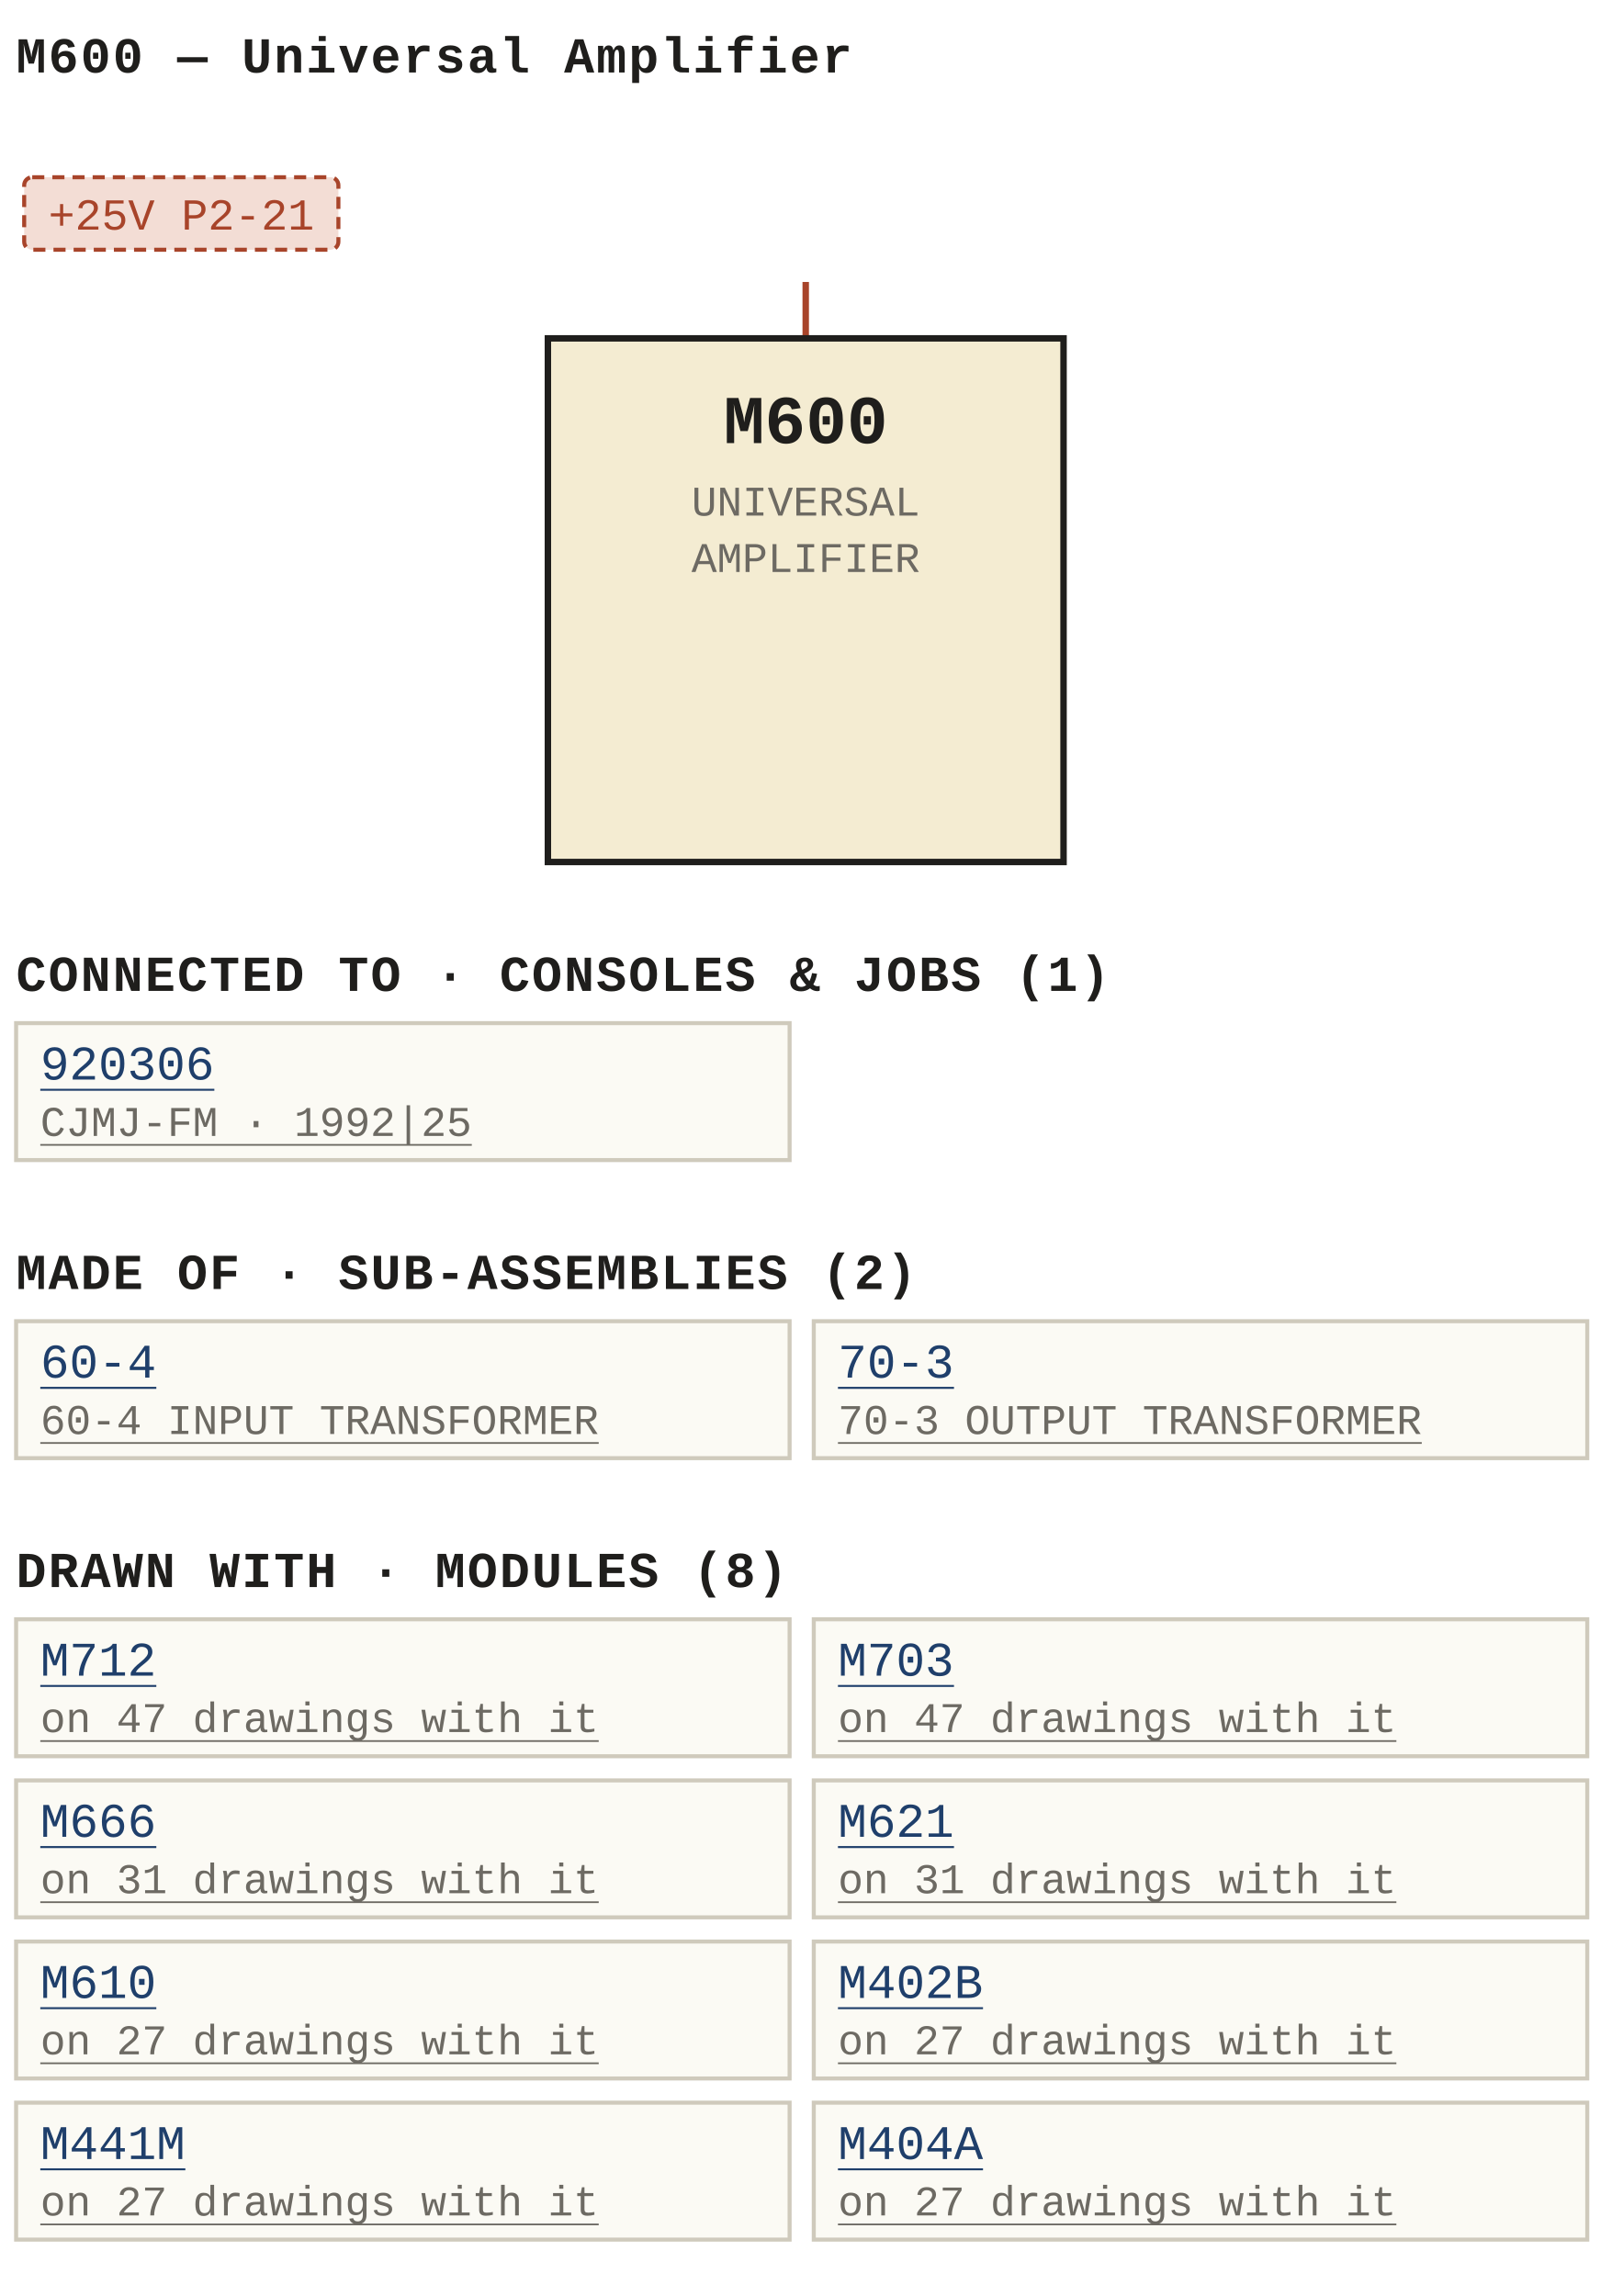
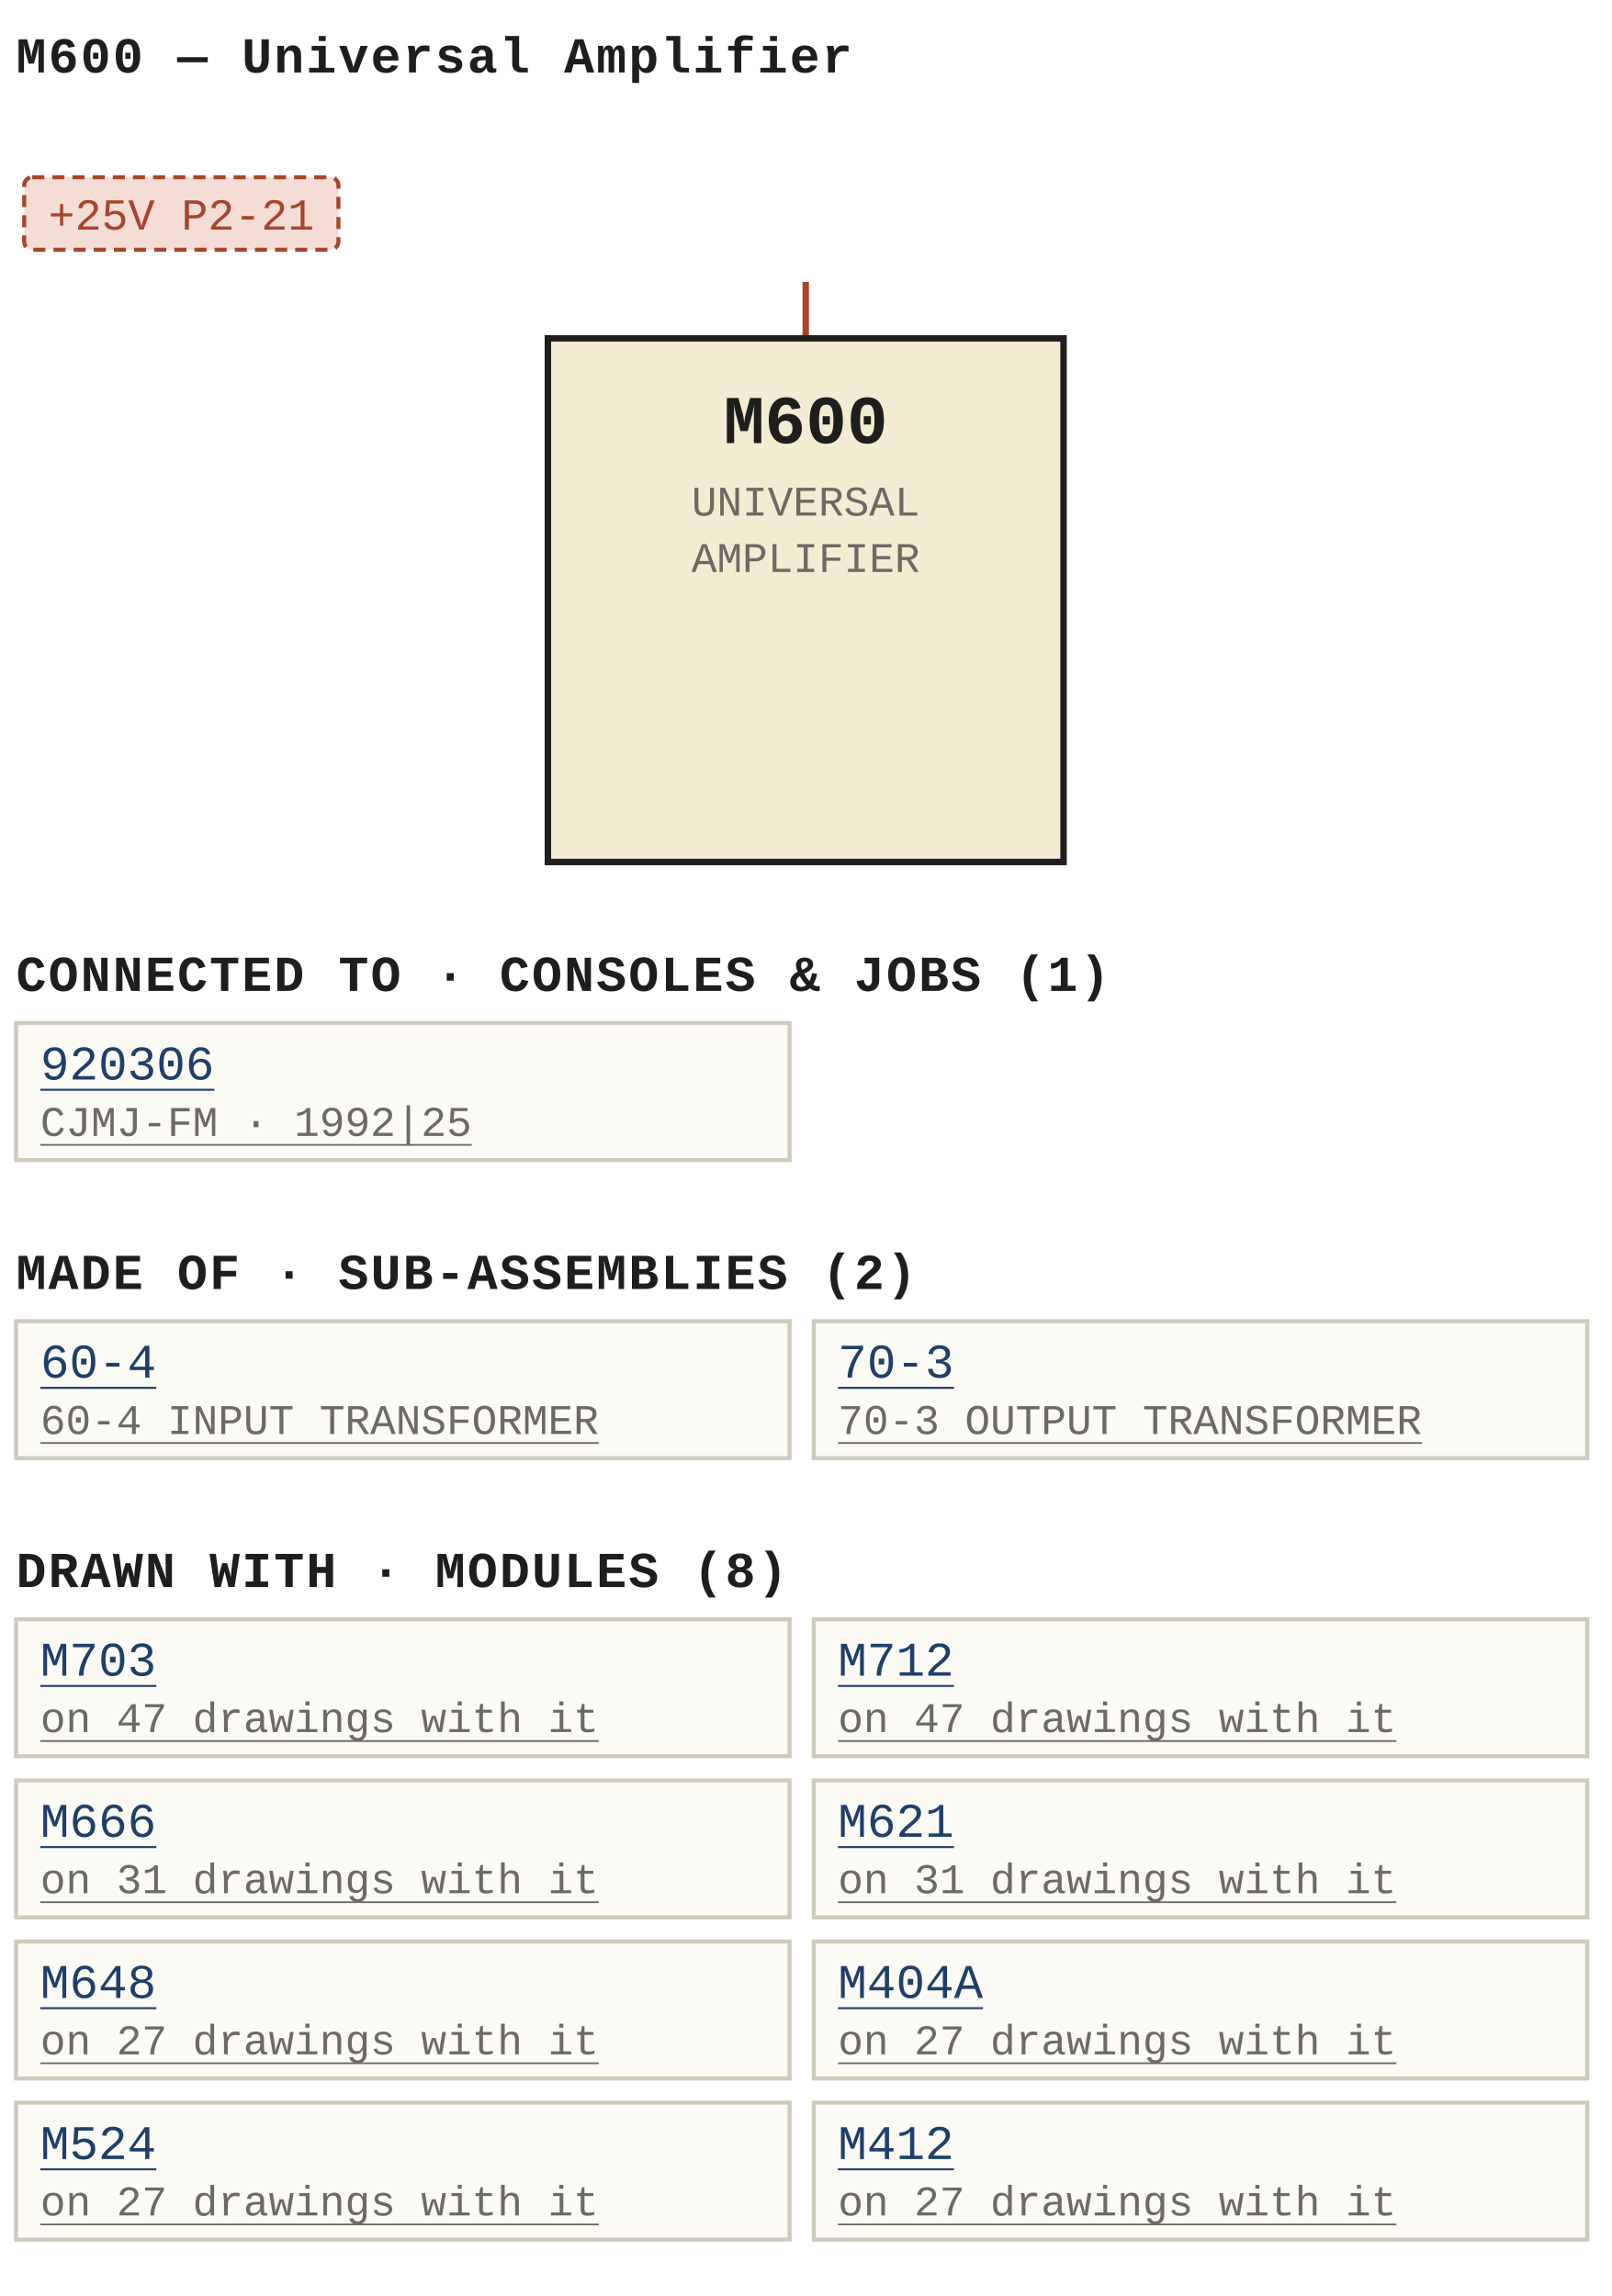
<svg xmlns="http://www.w3.org/2000/svg" class="wp" viewBox="0 0 400 570" width="400" height="570" role="img" aria-label="M600 connections" style="width:100%;max-width:500px;height:auto;background:#fbfaf4">
  <style>.wp text{font-family:"Courier Prime","Courier New",Courier,monospace;fill:#1f1e1c;font-size:12px} .wp .f{fill:#6d6a63;font-size:10.5px} .wp .h{font-size:12.5px;font-weight:700;letter-spacing:.04em} .wp .b{font-size:17px;font-weight:700} .wp a text{fill:#1f3f6b;text-decoration:underline} .wp a:hover rect{fill:#efe9d2}</style>
  <text x="4" y="18" class="h">M600 — Universal Amplifier</text>
  <rect x="6" y="44" width="78" height="18" rx="2" fill="#f3ddd5" stroke="#a8442a" stroke-dasharray="3 2" />
  <text x="12" y="57" style="font-size:11px;fill:#a8442a">+25V P2-21</text>
  <line x1="200.0" y1="70" x2="200.0" y2="84" stroke="#a8442a" stroke-width="1.6" />
  <rect x="136" y="84" width="128" height="130" fill="#f4ecd2" stroke="#1f1e1c" stroke-width="1.6" />
  <text x="200.0" y="110" class="b" text-anchor="middle">M600</text>
  <text x="200.0" y="128" class="f" text-anchor="middle">UNIVERSAL</text>
  <text x="200.0" y="142" class="f" text-anchor="middle">AMPLIFIER</text>
  <text x="4" y="246" class="h">CONNECTED TO · CONSOLES &amp; JOBS (1)</text>
  <a href="../../PAGES/Job-920306.html">
    <rect x="4" y="254" width="192" height="34" fill="#fbfaf4" stroke="#cfcabc" />
    <text x="10" y="268">920306</text>
    <text x="10" y="282" class="f">CJMJ-FM · 1992|25</text>
  </a>
  <text x="4" y="320" class="h">MADE OF · SUB-ASSEMBLIES (2)</text>
  <a href="../../PAGES/Register-Input-transformers-60-n.html#60-4">
    <rect x="4" y="328" width="192" height="34" fill="#fbfaf4" stroke="#cfcabc" />
    <text x="10" y="342">60-4</text>
    <text x="10" y="356" class="f">60-4 INPUT TRANSFORMER</text>
  </a>
  <a href="../../PAGES/Register-Output-transformers-70-n.html#70-3">
    <rect x="202" y="328" width="192" height="34" fill="#fbfaf4" stroke="#cfcabc" />
    <text x="208" y="342">70-3</text>
    <text x="208" y="356" class="f">70-3 OUTPUT TRANSFORMER</text>
  </a>
  <text x="4" y="394" class="h">DRAWN WITH · MODULES (8)</text>
-   <a href="../../PAGES/M712.html">
+   <a href="../../PAGES/M703.html">
    <rect x="4" y="402" width="192" height="34" fill="#fbfaf4" stroke="#cfcabc" />
-     <text x="10" y="416">M712</text>
+     <text x="10" y="416">M703</text>
    <text x="10" y="430" class="f">on 47 drawings with it</text>
  </a>
-   <a href="../../PAGES/M703.html">
+   <a href="../../PAGES/M712.html">
    <rect x="202" y="402" width="192" height="34" fill="#fbfaf4" stroke="#cfcabc" />
-     <text x="208" y="416">M703</text>
+     <text x="208" y="416">M712</text>
    <text x="208" y="430" class="f">on 47 drawings with it</text>
  </a>
  <a href="../../PAGES/M666.html">
    <rect x="4" y="442" width="192" height="34" fill="#fbfaf4" stroke="#cfcabc" />
    <text x="10" y="456">M666</text>
    <text x="10" y="470" class="f">on 31 drawings with it</text>
  </a>
  <a href="../../PAGES/M621.html">
    <rect x="202" y="442" width="192" height="34" fill="#fbfaf4" stroke="#cfcabc" />
    <text x="208" y="456">M621</text>
    <text x="208" y="470" class="f">on 31 drawings with it</text>
  </a>
-   <a href="../../PAGES/M610.html">
+   <a href="../../PAGES/M648.html">
    <rect x="4" y="482" width="192" height="34" fill="#fbfaf4" stroke="#cfcabc" />
-     <text x="10" y="496">M610</text>
+     <text x="10" y="496">M648</text>
    <text x="10" y="510" class="f">on 27 drawings with it</text>
  </a>
-   <a href="../../PAGES/M402B.html">
+   <a href="../../PAGES/M404A.html">
    <rect x="202" y="482" width="192" height="34" fill="#fbfaf4" stroke="#cfcabc" />
-     <text x="208" y="496">M402B</text>
+     <text x="208" y="496">M404A</text>
    <text x="208" y="510" class="f">on 27 drawings with it</text>
  </a>
-   <a href="../../PAGES/M441M.html">
+   <a href="../../PAGES/M524.html">
    <rect x="4" y="522" width="192" height="34" fill="#fbfaf4" stroke="#cfcabc" />
-     <text x="10" y="536">M441M</text>
+     <text x="10" y="536">M524</text>
    <text x="10" y="550" class="f">on 27 drawings with it</text>
  </a>
-   <a href="../../PAGES/M404A.html">
+   <a href="../../PAGES/M412.html">
    <rect x="202" y="522" width="192" height="34" fill="#fbfaf4" stroke="#cfcabc" />
-     <text x="208" y="536">M404A</text>
+     <text x="208" y="536">M412</text>
    <text x="208" y="550" class="f">on 27 drawings with it</text>
  </a>
</svg>
